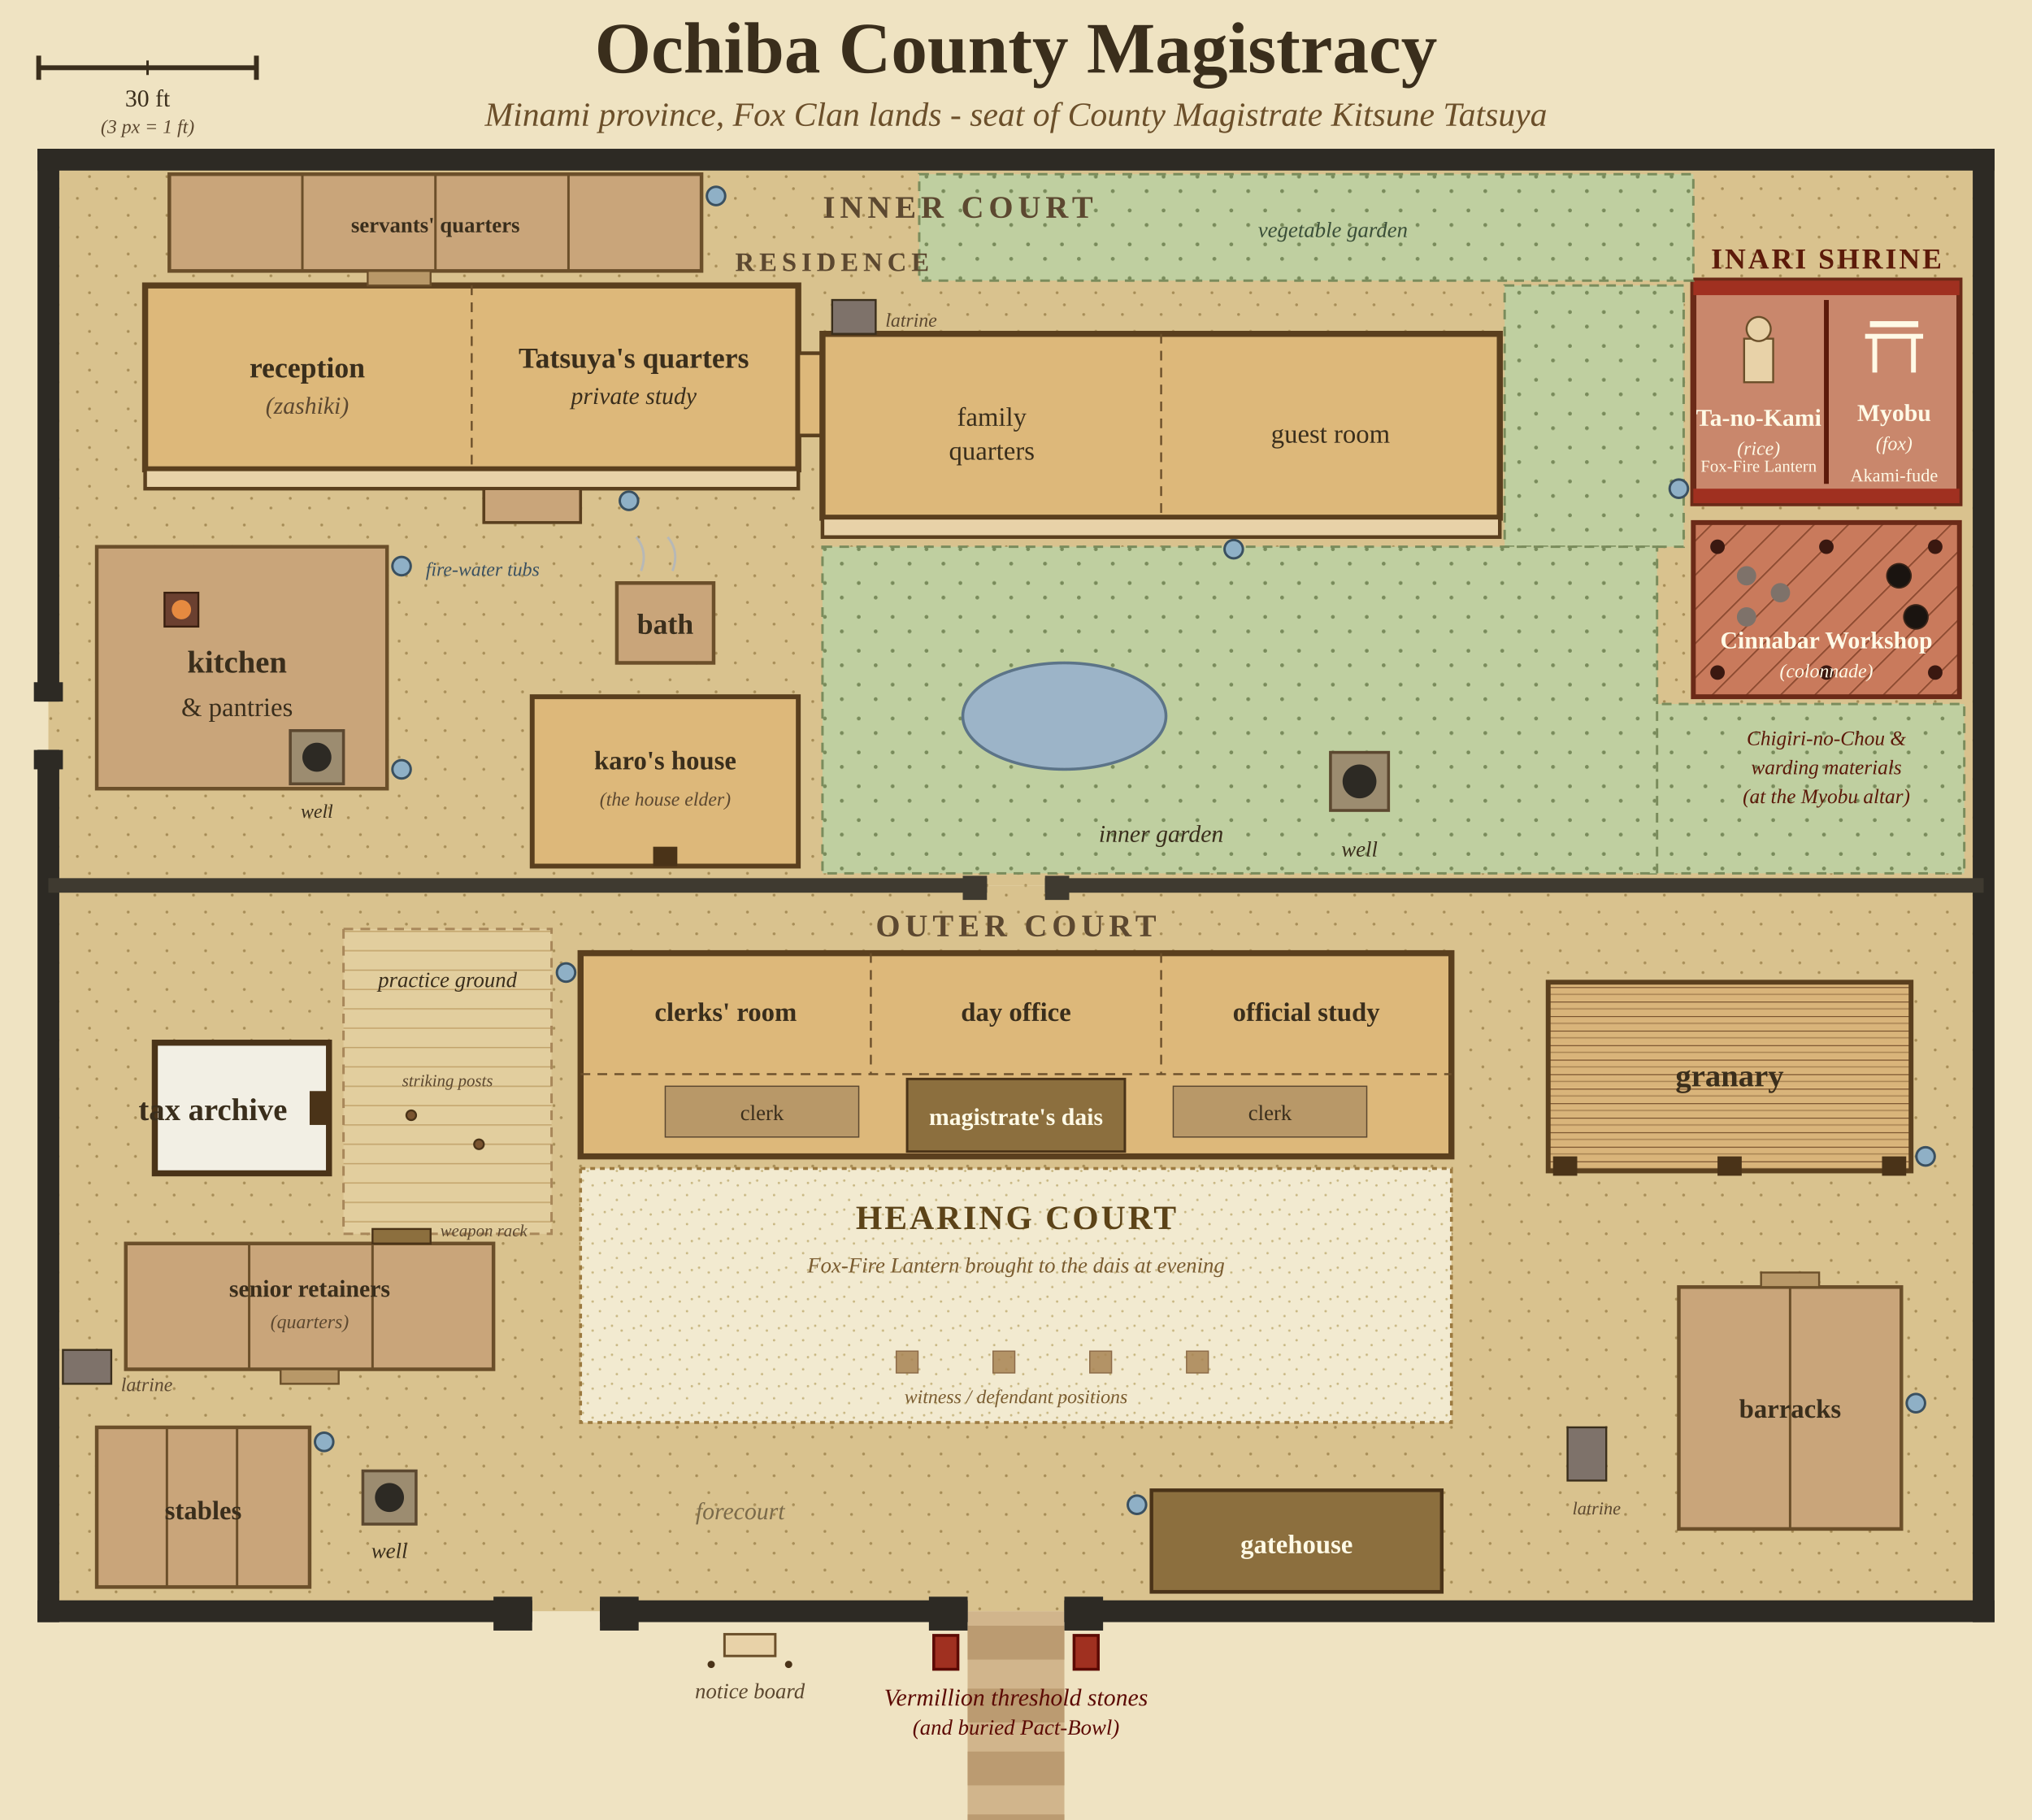
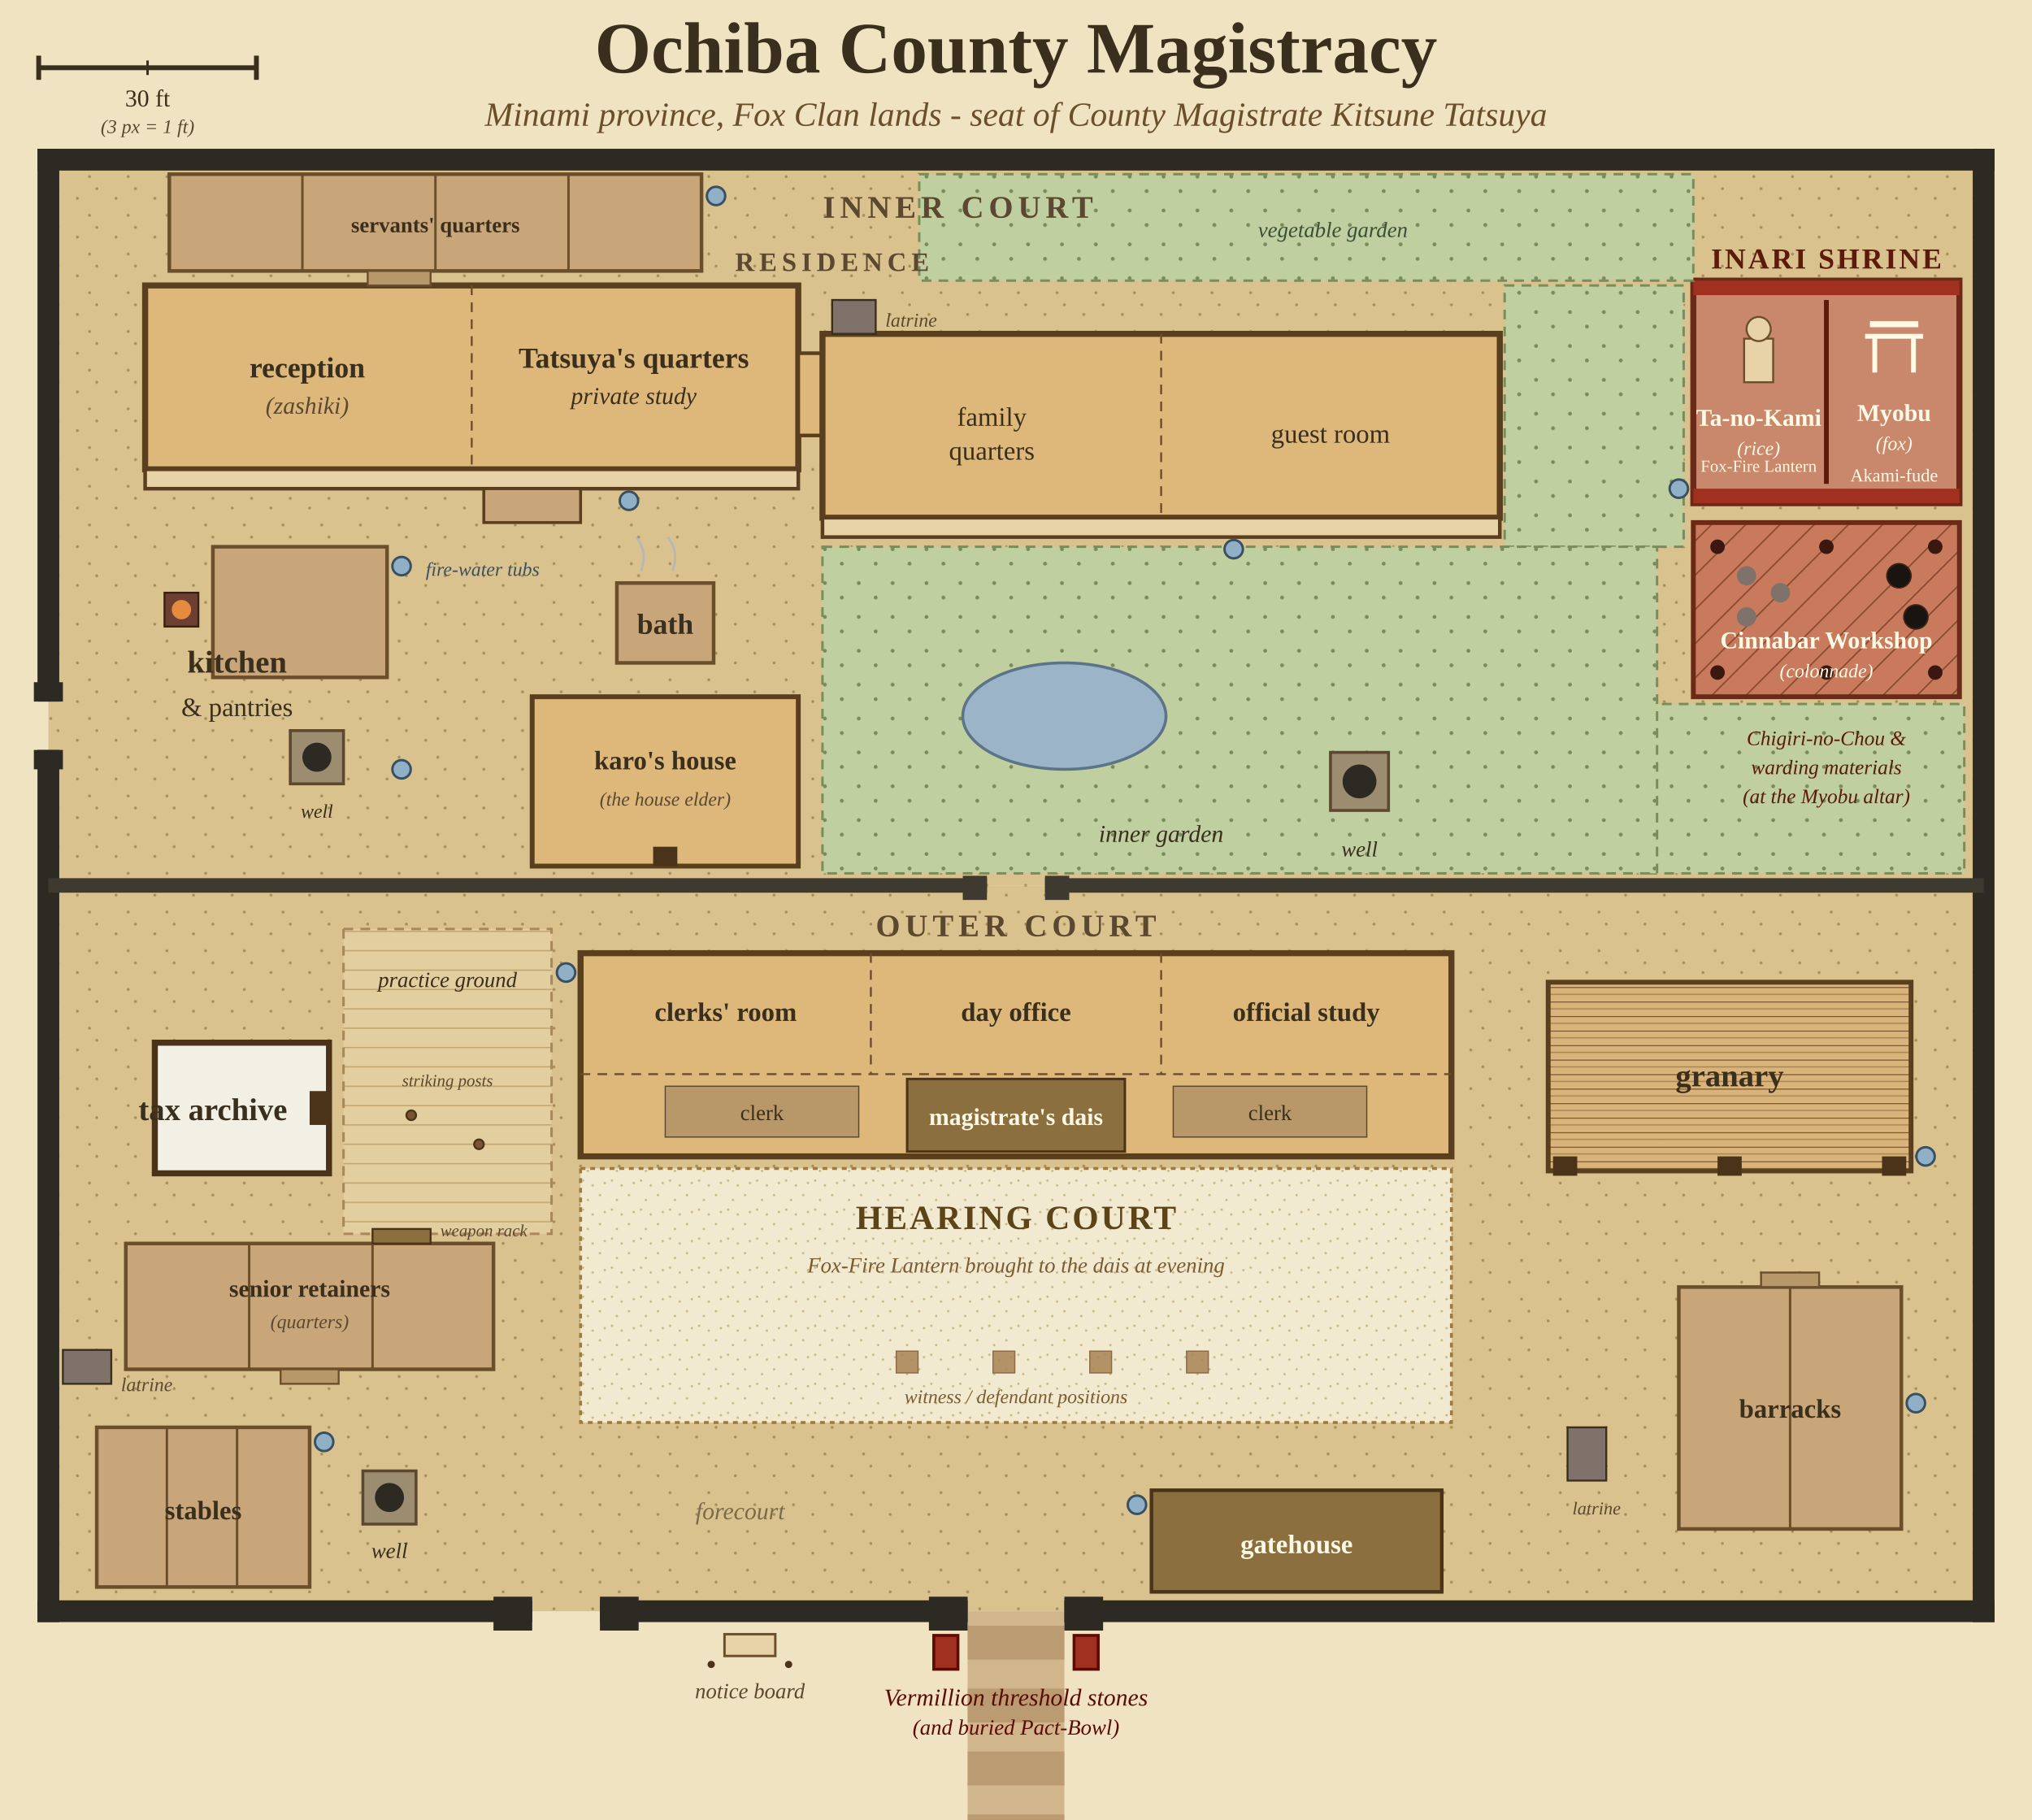
<svg xmlns="http://www.w3.org/2000/svg" viewBox="180 84 840 752" font-family="Georgia, 'Times New Roman', serif">
  <defs>
    <pattern id="colonnade-hatch" patternUnits="userSpaceOnUse" width="10" height="10" patternTransform="rotate(45)">
      <rect width="10" height="10" fill="#C97A5C" />
      <line x1="0" y1="0" x2="0" y2="10" stroke="#8C4A30" stroke-width="1.2" />
    </pattern>
    <pattern id="garden-stipple" patternUnits="userSpaceOnUse" width="14" height="14">
      <rect width="14" height="14" fill="#BFCFA0" />
      <circle cx="3" cy="3" r="0.8" fill="#7A8C5C" />
      <circle cx="10" cy="9" r="0.8" fill="#7A8C5C" />
    </pattern>
    <pattern id="court-earth" patternUnits="userSpaceOnUse" width="16" height="16">
      <rect width="16" height="16" fill="#D9C28E" />
      <circle cx="4" cy="6" r="0.6" fill="#A88E58" />
      <circle cx="12" cy="2" r="0.6" fill="#A88E58" />
      <circle cx="9" cy="13" r="0.6" fill="#A88E58" />
    </pattern>
    <pattern id="keiko-earth" patternUnits="userSpaceOnUse" width="16" height="16">
      <rect width="16" height="16" fill="#E2CE9E" />
      <line x1="0" y1="5" x2="16" y2="5" stroke="#C2A46C" stroke-width="0.5" />
      <line x1="0" y1="13" x2="16" y2="13" stroke="#C2A46C" stroke-width="0.5" />
    </pattern>
    <pattern id="oshirasu-sand" patternUnits="userSpaceOnUse" width="12" height="12">
      <rect width="12" height="12" fill="#F2EAD0" />
      <circle cx="3" cy="4" r="0.5" fill="#C9B884" />
      <circle cx="8" cy="2" r="0.5" fill="#C9B884" />
      <circle cx="10" cy="9" r="0.5" fill="#C9B884" />
      <circle cx="5" cy="10" r="0.5" fill="#C9B884" />
      <circle cx="1" cy="8" r="0.5" fill="#C9B884" />
    </pattern>
    <pattern id="granary-slats" patternUnits="userSpaceOnUse" width="14" height="6">
      <rect width="14" height="6" fill="#D9B47A" />
      <line x1="0" y1="0" x2="14" y2="0" stroke="#7A5430" stroke-width="0.8" />
      <line x1="0" y1="3" x2="14" y2="3" stroke="#A88454" stroke-width="0.5" />
    </pattern>
  </defs>
  <rect x="0" y="0" width="1200" height="900" fill="#EFE3C2" data-kind="-" />
  <g data-kind="road">
    <path d="M 600 900 L 600 750" stroke="#B89060" stroke-width="40" stroke-linecap="butt" opacity="0.55" />
    <path d="M 600 900 L 600 750" stroke="#9C7448" stroke-width="40" stroke-dasharray="14 12" fill="none" opacity="0.4" />
  </g>
  <text x="600" y="114" text-anchor="middle" font-size="30" font-weight="bold" fill="#3A2E1C" data-kind="-">Ochiba County Magistracy</text>
  <text x="600" y="136" text-anchor="middle" font-size="14" font-style="italic" fill="#6B4F2A" data-kind="-">Minami province, Fox Clan lands - seat of County Magistrate Kitsune Tatsuya</text>
  <g data-kind="-">
    <g stroke="#3A2E1C">
      <line x1="196" y1="112" x2="286" y2="112" stroke-width="2" />
      <line x1="196" y1="107" x2="196" y2="117" stroke-width="2" />
      <line x1="286" y1="107" x2="286" y2="117" stroke-width="2" />
      <line x1="241" y1="109" x2="241" y2="115" stroke-width="1" />
    </g>
    <text x="241" y="128" text-anchor="middle" font-size="10" fill="#3A2E1C">30 ft</text>
    <text x="241" y="139" text-anchor="middle" font-size="8" font-style="italic" fill="#5C4830">(3 px = 1 ft)</text>
  </g>
  <rect x="200" y="150" width="800" height="300" fill="url(#court-earth)" id="precinct" data-kind="inner court" />
  <rect x="200" y="450" width="800" height="300" fill="url(#court-earth)" id="precinct" data-kind="outer court" />
  <g stroke="#2D2A24" stroke-width="9" fill="none" stroke-linecap="square" data-kind="compound wall">
    <line x1="200" y1="150" x2="1000" y2="150" />
    <line x1="200" y1="150" x2="200" y2="369.5" />
    <line x1="200" y1="398.5" x2="200" y2="750" />
    <line x1="1000" y1="150" x2="1000" y2="750" />
    <line x1="200" y1="750" x2="395.5" y2="750" />
    <line x1="432.5" y1="750" x2="575.5" y2="750" />
    <line x1="624.5" y1="750" x2="1000" y2="750" />
  </g>
  <g fill="#2D2A24" data-kind="main gate">
    <rect x="564" y="744" width="16" height="14" />
    <rect x="620" y="744" width="16" height="14" />
  </g>
  <g fill="#2D2A24" data-kind="side gate">
    <rect x="194" y="366" width="12" height="8" />
    <rect x="194" y="394" width="12" height="8" />
  </g>
  <g fill="#2D2A24" data-kind="side gate">
    <rect x="384" y="744" width="16" height="14" />
    <rect x="428" y="744" width="16" height="14" />
  </g>
  <g data-kind="threshold stones">
    <rect x="566" y="760" width="10" height="14" fill="#A03020" stroke="#5C0A04" stroke-width="1.2" />
    <rect x="624" y="760" width="10" height="14" fill="#A03020" stroke="#5C0A04" stroke-width="1.2" />
    <text x="600" y="789" text-anchor="middle" font-size="10" fill="#5C0A04" font-style="italic">Vermillion threshold stones</text>
    <text x="600" y="801" text-anchor="middle" font-size="9" fill="#5C0A04" font-style="italic">(and buried Pact-Bowl)</text>
  </g>
  <g data-kind="notice board">
    <rect x="479.5" y="759.5" width="21" height="9" fill="#E8D2A8" stroke="#6B4F2A" stroke-width="1" />
    <circle cx="474" cy="772" r="1.5" fill="#4A3318" />
    <circle cx="506" cy="772" r="1.5" fill="#4A3318" />
    <text x="490" y="786" text-anchor="middle" font-size="9" font-style="italic" fill="#5C4830">notice board</text>
  </g>
  <g stroke="#3F3A30" stroke-width="6" fill="none" stroke-dasharray="0" data-kind="court divider">
    <line x1="200" y1="450" x2="588" y2="450" />
    <line x1="612" y1="450" x2="1000" y2="450" />
  </g>
  <g fill="#3F3A30" data-kind="court divider">
    <rect x="578" y="446" width="10" height="10" />
    <rect x="612" y="446" width="10" height="10" />
  </g>
  <text x="600" y="471" text-anchor="middle" font-size="13" font-weight="bold" fill="#5C4830" letter-spacing="2" data-kind="outer court">OUTER COURT</text>
  <text x="486" y="712" text-anchor="middle" font-size="10" font-style="italic" fill="#7A6A4A" data-kind="outer court">forecourt</text>
  <g data-kind="stables">
    <rect x="220" y="674" width="88" height="66" fill="#C9A57A" stroke="#6B4F2A" stroke-width="1.5" />
    <line x1="249" y1="674" x2="249" y2="740" stroke="#6B4F2A" stroke-width="1" />
    <line x1="278" y1="674" x2="278" y2="740" stroke="#6B4F2A" stroke-width="1" />
    <text x="264" y="712" text-anchor="middle" font-size="11" font-weight="bold" fill="#3A2E1C">stables</text>
  </g>
  <g data-kind="tax archive">
    <rect x="244" y="515" width="72" height="54" fill="#F2EFE4" stroke="#4A3318" stroke-width="2.5" />
    <rect x="308" y="535" width="8" height="14" fill="#4A3318" />
    <text x="268" y="547" text-anchor="middle" font-size="13" font-weight="bold" fill="#3A2E1C">tax archive</text>
  </g>
  <g data-kind="office hall">
    <rect x="420" y="478" width="360" height="84" fill="#DDB87A" stroke="#5A3F1E" stroke-width="2.5" />
    <line x1="420" y1="528" x2="780" y2="528" stroke="#6B4F2A" stroke-width="0.8" stroke-dasharray="4 3" />
    <line x1="540" y1="478" x2="540" y2="528" stroke="#6B4F2A" stroke-width="0.8" stroke-dasharray="4 3" />
    <line x1="660" y1="478" x2="660" y2="528" stroke="#6B4F2A" stroke-width="0.8" stroke-dasharray="4 3" />
    <text x="480" y="506" text-anchor="middle" font-size="11" font-weight="bold" fill="#3A2E1C" data-kind="clerks' room">clerks' room</text>
    <text x="600" y="506" text-anchor="middle" font-size="11" font-weight="bold" fill="#3A2E1C">day office</text>
    <text x="720" y="506" text-anchor="middle" font-size="11" font-weight="bold" fill="#3A2E1C">official study</text>
    <rect x="555" y="530" width="90" height="30" fill="#8C6F3E" stroke="#4A3318" stroke-width="1" data-kind="magistrate's dais" />
    <text x="600" y="549" text-anchor="middle" font-size="10" fill="#FFFAE6" font-weight="bold" data-kind="magistrate's dais">magistrate's dais</text>
    <rect x="455" y="533" width="80" height="21" fill="#B89868" stroke="#5C4830" stroke-width="0.5" />
    <text x="495" y="547" text-anchor="middle" font-size="9" fill="#3A2E1C">clerk</text>
    <rect x="665" y="533" width="80" height="21" fill="#B89868" stroke="#5C4830" stroke-width="0.5" />
    <text x="705" y="547" text-anchor="middle" font-size="9" fill="#3A2E1C">clerk</text>
  </g>
  <g data-kind="hearing court">
    <rect x="420" y="567" width="360" height="105" fill="url(#oshirasu-sand)" stroke="#9C7A40" stroke-width="1.2" stroke-dasharray="2 2" />
    <text x="600" y="592" text-anchor="middle" font-size="14" font-weight="bold" fill="#5C4318" letter-spacing="1">HEARING COURT</text>
    <text x="600" y="610" text-anchor="middle" font-size="9" font-style="italic" fill="#7A5C30" data-kind="fox-fire lantern">Fox-Fire Lantern brought to the dais at evening</text>
    <g fill="#A88454" stroke="#7A5430" stroke-width="0.5" opacity="0.85">
      <rect x="550.5" y="642.5" width="9" height="9" />
      <rect x="590.5" y="642.5" width="9" height="9" />
      <rect x="630.5" y="642.5" width="9" height="9" />
      <rect x="670.5" y="642.5" width="9" height="9" />
    </g>
    <text x="600" y="664" text-anchor="middle" font-size="8" font-style="italic" fill="#7A5C30">witness / defendant positions</text>
  </g>
  <g data-kind="granary">
    <rect x="820" y="490" width="150" height="78" fill="url(#granary-slats)" stroke="#5A3F1E" stroke-width="2" />
    <rect x="822" y="562" width="10" height="8" fill="#4A3318" />
    <rect x="890" y="562" width="10" height="8" fill="#4A3318" />
    <rect x="958" y="562" width="10" height="8" fill="#4A3318" />
    <text x="895" y="533" text-anchor="middle" font-size="13" font-weight="bold" fill="#3A2E1C">granary</text>
  </g>
  <g data-kind="barracks">
    <rect x="874" y="616" width="92" height="100" fill="#C9A57A" stroke="#6B4F2A" stroke-width="1.5" />
    <line x1="920" y1="616" x2="920" y2="716" stroke="#6B4F2A" stroke-width="1" />
    <rect x="908" y="610" width="24" height="6" fill="#B89868" stroke="#6B4F2A" stroke-width="0.8" />
    <text x="920" y="670" text-anchor="middle" font-size="11" font-weight="bold" fill="#3A2E1C">barracks</text>
  </g>
  <g data-kind="latrine">
    <rect x="828" y="674" width="16" height="22" fill="#7E726A" stroke="#3A2E1C" stroke-width="0.8" />
    <text x="840" y="710" text-anchor="middle" font-size="7.5" font-style="italic" fill="#5C4830">latrine</text>
  </g>
  <g data-kind="latrine">
    <rect x="206" y="642" width="20" height="14" fill="#7E726A" stroke="#3A2E1C" stroke-width="0.8" />
    <text x="230" y="659" font-size="8" font-style="italic" fill="#5C4830">latrine</text>
  </g>
  <g data-kind="well">
    <rect x="330" y="692" width="22" height="22" fill="#9C8C70" stroke="#5C4830" stroke-width="1.2" />
    <circle cx="341" cy="703" r="6" fill="#2D2A24" />
    <text x="341" y="728" text-anchor="middle" font-size="9" font-style="italic" fill="#3A2E1C">well</text>
  </g>
  <g data-kind="retainers' quarters">
    <rect x="232" y="598" width="152" height="52" fill="#C9A57A" stroke="#6B4F2A" stroke-width="1.5" />
    <line x1="283" y1="598" x2="283" y2="650" stroke="#6B4F2A" stroke-width="1" />
    <line x1="334" y1="598" x2="334" y2="650" stroke="#6B4F2A" stroke-width="1" />
    <rect x="296" y="650" width="24" height="6" fill="#B89868" stroke="#6B4F2A" stroke-width="0.8" />
    <text x="308" y="620" text-anchor="middle" font-size="10" font-weight="bold" fill="#3A2E1C">senior retainers</text>
    <text x="308" y="633" text-anchor="middle" font-size="8" font-style="italic" fill="#5C4830">(quarters)</text>
  </g>
  <g data-kind="practice ground">
    <rect x="322" y="468" width="86" height="126" fill="url(#keiko-earth)" stroke="#A8875A" stroke-width="1" stroke-dasharray="4 3" />
    <text x="365" y="492" text-anchor="middle" font-size="9" font-style="italic" fill="#3A2E1C">practice ground</text>
    <text x="365" y="533" text-anchor="middle" font-size="7" font-style="italic" fill="#5C4830">striking posts</text>
    <circle cx="350" cy="545" r="2" fill="#7A5430" stroke="#4A3318" stroke-width="0.8" />
    <circle cx="378" cy="557" r="2" fill="#7A5430" stroke="#4A3318" stroke-width="0.8" />
    <rect x="334" y="592" width="24" height="6" fill="#8C6F3E" stroke="#4A3318" stroke-width="0.8" />
    <text x="362" y="595" text-anchor="start" font-size="7" font-style="italic" fill="#5C4830">weapon rack</text>
  </g>
  <g data-kind="gatehouse">
    <rect x="656" y="700" width="120" height="42" fill="#8C6F3E" stroke="#4A3318" stroke-width="1.5" />
    <text x="716" y="726" text-anchor="middle" font-size="11" font-weight="bold" fill="#FFFAE6">gatehouse</text>
  </g>
  <g data-kind="residence">
    <rect x="240" y="202" width="270" height="76" fill="#DDB87A" stroke="#5A3F1E" stroke-width="2.5" />
    <rect x="240" y="278" width="270" height="8" fill="#E8D2A8" stroke="#5A3F1E" stroke-width="1.5" />
    <line x1="375" y1="202" x2="375" y2="278" stroke="#6B4F2A" stroke-width="0.8" stroke-dasharray="4 3" />
    <text x="307" y="240" text-anchor="middle" font-size="12" font-weight="bold" fill="#3A2E1C">reception</text>
    <text x="307" y="255" text-anchor="middle" font-size="10" font-style="italic" fill="#5C4830">(zashiki)</text>
    <text x="442" y="236" text-anchor="middle" font-size="12" font-weight="bold" fill="#3A2E1C">Tatsuya's quarters</text>
    <text x="442" y="251" text-anchor="middle" font-size="10" font-style="italic" fill="#3A2E1C">private study</text>
    <rect x="510" y="230" width="10" height="34" fill="#DDB87A" stroke="#5A3F1E" stroke-width="1.5" />
    <rect x="520" y="222" width="280" height="76" fill="#DDB87A" stroke="#5A3F1E" stroke-width="2.5" />
    <rect x="520" y="298" width="280" height="8" fill="#E8D2A8" stroke="#5A3F1E" stroke-width="1.5" />
    <line x1="660" y1="222" x2="660" y2="298" stroke="#6B4F2A" stroke-width="0.8" stroke-dasharray="4 3" />
    <text x="590" y="260" text-anchor="middle" font-size="11" fill="#3A2E1C">family</text>
    <text x="590" y="274" text-anchor="middle" font-size="11" fill="#3A2E1C">quarters</text>
    <text x="730" y="267" text-anchor="middle" font-size="11" fill="#3A2E1C" data-kind="guest quarters">guest room</text>
  </g>
  <g data-kind="kitchen">
-     <rect x="220" y="310" width="120" height="100" fill="#C9A57A" stroke="#6B4F2A" stroke-width="1.5" />
+     <rect x="268" y="310" width="72" height="54" fill="#C9A57A" stroke="#6B4F2A" stroke-width="1.5" />
    <rect x="248" y="329" width="14" height="14" fill="#6B4030" stroke="#3A2010" stroke-width="0.8" />
    <circle cx="255" cy="336" r="4" fill="#E68A40" />
    <text x="278" y="362" text-anchor="middle" font-size="13" font-weight="bold" fill="#3A2E1C">kitchen</text>
    <text x="278" y="380" text-anchor="middle" font-size="11" fill="#3A2E1C">&amp; pantries</text>
    <rect x="300" y="386" width="22" height="22" fill="#9C8C70" stroke="#5C4830" stroke-width="1.2" data-kind="well" />
    <circle cx="311" cy="397" r="6" fill="#2D2A24" data-kind="well" />
    <text x="311" y="422" text-anchor="middle" font-size="8" font-style="italic" fill="#3A2E1C" data-kind="well">well</text>
  </g>
  <rect x="802" y="202" width="74" height="108" fill="url(#garden-stipple)" stroke="#7A8C5C" stroke-width="1" stroke-dasharray="4 3" data-kind="garden" />
  <g data-kind="compound shrine">
    <rect x="880" y="200" width="110" height="92" fill="#C9876C" stroke="#6B2A18" stroke-width="2.5" />
    <line x1="935" y1="208" x2="935" y2="284" stroke="#5C1A0A" stroke-width="2" />
    <rect x="880" y="200" width="110" height="6" fill="#A03020" />
    <rect x="880" y="286" width="110" height="6" fill="#A03020" />
    <g transform="translate(907, 226)">
      <rect x="-6" y="-2" width="12" height="18" fill="#E8D2A8" stroke="#6B4F2A" stroke-width="0.8" />
      <circle cx="0" cy="-6" r="5" fill="#E8D2A8" stroke="#6B4F2A" stroke-width="0.8" />
    </g>
    <text x="907" y="260" text-anchor="middle" font-size="10" font-weight="bold" fill="#FFFAE6">Ta-no-Kami</text>
    <text x="907" y="272" text-anchor="middle" font-size="8" font-style="italic" fill="#FFFAE6">(rice)</text>
    <text x="907" y="279" text-anchor="middle" font-size="7" fill="#FFFAE6" data-kind="fox-fire lantern">Fox-Fire Lantern</text>
    <g transform="translate(963, 218)">
      <line x1="-10" y1="0" x2="10" y2="0" stroke="#FFFAE6" stroke-width="2.5" />
      <line x1="-12" y1="5" x2="12" y2="5" stroke="#FFFAE6" stroke-width="2" />
      <line x1="-8" y1="5" x2="-8" y2="20" stroke="#FFFAE6" stroke-width="2" />
      <line x1="8" y1="5" x2="8" y2="20" stroke="#FFFAE6" stroke-width="2" />
    </g>
    <text x="963" y="258" text-anchor="middle" font-size="10" font-weight="bold" fill="#FFFAE6">Myobu</text>
    <text x="963" y="270" text-anchor="middle" font-size="8" font-style="italic" fill="#FFFAE6">(fox)</text>
    <text x="963" y="283" text-anchor="middle" font-size="7.5" fill="#FFFAE6" data-kind="fox relics">Akami-fude</text>
  </g>
  <g data-kind="garden">
    <rect x="860" y="375" width="132" height="70" fill="url(#garden-stipple)" stroke="#7A8C5C" stroke-width="1" stroke-dasharray="4 3" />
  </g>
  <text x="935" y="195" text-anchor="middle" font-size="12" font-weight="bold" fill="#5C1A0A" letter-spacing="1" data-kind="compound shrine">INARI SHRINE</text>
  <g data-kind="fox relics">
    <text x="935" y="392" text-anchor="middle" font-size="8.5" font-style="italic" fill="#5C1A0A">Chigiri-no-Chou &amp;</text>
    <text x="935" y="404" text-anchor="middle" font-size="8.5" font-style="italic" fill="#5C1A0A">warding materials</text>
    <text x="935" y="416" text-anchor="middle" font-size="8.5" font-style="italic" fill="#5C1A0A">(at the Myobu altar)</text>
  </g>
  <g data-kind="cinnabar workshop">
    <rect x="880" y="300" width="110" height="72" fill="url(#colonnade-hatch)" stroke="#6B2A18" stroke-width="2" />
    <circle cx="890" cy="310" r="3" fill="#3A1810" />
    <circle cx="935" cy="310" r="3" fill="#3A1810" />
    <circle cx="980" cy="310" r="3" fill="#3A1810" />
    <circle cx="890" cy="362" r="3" fill="#3A1810" />
    <circle cx="935" cy="362" r="3" fill="#3A1810" />
    <circle cx="980" cy="362" r="3" fill="#3A1810" />
    <circle cx="902" cy="322" r="4" fill="#7E726A" />
    <circle cx="916" cy="329" r="4" fill="#7E726A" />
    <circle cx="902" cy="339" r="4" fill="#7E726A" />
    <circle cx="965" cy="322" r="5" fill="#1A1410" stroke="#3A2418" stroke-width="0.6" />
    <circle cx="972" cy="339" r="5" fill="#1A1410" stroke="#3A2418" stroke-width="0.6" />
    <text x="935" y="352" text-anchor="middle" font-size="10" font-weight="bold" fill="#FFFAE6">Cinnabar Workshop</text>
    <text x="935" y="364" text-anchor="middle" font-size="8" font-style="italic" fill="#FFFAE6">(colonnade)</text>
  </g>
  <g data-kind="garden">
    <rect x="520" y="310" width="345" height="135" fill="url(#garden-stipple)" stroke="#7A8C5C" stroke-width="1" stroke-dasharray="4 3" />
    <ellipse cx="620" cy="380" rx="42" ry="22" fill="#9CB4C8" stroke="#5C7488" stroke-width="1.2" />
    <text x="660" y="432" text-anchor="middle" font-size="10" font-style="italic" fill="#3A2E1C">inner garden</text>
  </g>
  <g data-kind="bath">
    <rect x="435" y="325" width="40" height="33" fill="#C9A57A" stroke="#6B4F2A" stroke-width="1.5" />
    <path d="M 445 320 q 3 -8 -2 -14 M 458 320 q 3 -8 -2 -14" stroke="#A8B4C8" stroke-width="1" fill="none" opacity="0.7" />
    <text x="455" y="346" text-anchor="middle" font-size="12" font-weight="bold" fill="#3A2E1C">bath</text>
  </g>
  <g data-kind="karo's house">
    <rect x="400" y="372" width="110" height="70" fill="#DDB87A" stroke="#5A3F1E" stroke-width="2" />
    <rect x="450" y="434" width="10" height="8" fill="#4A3318" />
    <text x="455" y="402" text-anchor="middle" font-size="11" font-weight="bold" fill="#3A2E1C">karo's house</text>
    <text x="455" y="417" text-anchor="middle" font-size="8" font-style="italic" fill="#5C4830">(the house elder)</text>
  </g>
  <g data-kind="well">
    <rect x="730" y="395" width="24" height="24" fill="#9C8C70" stroke="#5C4830" stroke-width="1.2" />
    <circle cx="742" cy="407" r="7" fill="#2D2A24" />
    <text x="742" y="438" text-anchor="middle" font-size="9" font-style="italic" fill="#3A2E1C">well</text>
  </g>
  <g data-kind="servants' quarters">
    <rect x="250" y="156" width="220" height="40" fill="#C9A57A" stroke="#6B4F2A" stroke-width="1.5" />
    <line x1="305" y1="156" x2="305" y2="196" stroke="#6B4F2A" stroke-width="1" />
    <line x1="360" y1="156" x2="360" y2="196" stroke="#6B4F2A" stroke-width="1" />
    <line x1="415" y1="156" x2="415" y2="196" stroke="#6B4F2A" stroke-width="1" />
    <rect x="332" y="196" width="26" height="6" fill="#B89868" stroke="#6B4F2A" stroke-width="0.8" />
    <text x="360" y="180" text-anchor="middle" font-size="9" font-weight="bold" fill="#3A2E1C">servants' quarters</text>
  </g>
  <g data-kind="latrine">
    <rect x="524" y="208" width="18" height="14" fill="#7E726A" stroke="#3A2E1C" stroke-width="0.8" />
    <text x="546" y="219" font-size="8" font-style="italic" fill="#5C4830">latrine</text>
  </g>
  <g data-kind="vegetable garden">
    <rect x="560" y="156" width="320" height="44" fill="url(#garden-stipple)" stroke="#7A8C5C" stroke-width="1" stroke-dasharray="4 3" />
    <text x="731" y="182" text-anchor="middle" font-size="9" font-style="italic" fill="#3A4E38">vegetable garden</text>
  </g>
  <g data-kind="residence">
    <rect x="380" y="286" width="40" height="14" fill="#C9A57A" stroke="#5A3F1E" stroke-width="1.2" />
  </g>
  <text x="576" y="174" text-anchor="middle" font-size="13" font-weight="bold" fill="#5C4830" letter-spacing="2" data-kind="inner court">INNER COURT</text>
  <text x="524" y="196" text-anchor="middle" font-size="11" font-weight="bold" fill="#5C4830" letter-spacing="2" data-kind="residence">RESIDENCE</text>
  <g fill="#8FB0C6" stroke="#3A5060" stroke-width="1" data-kind="fire-water tubs">
    <circle cx="346" cy="318" r="3.8" />
    <circle cx="346" cy="402" r="3.8" />
    <circle cx="414" cy="486" r="3.8" />
    <circle cx="440" cy="291" r="3.8" />
    <circle cx="690" cy="311" r="3.8" />
    <circle cx="874" cy="286" r="3.8" />
    <circle cx="976" cy="562" r="3.8" />
    <circle cx="972" cy="664" r="3.8" />
    <circle cx="650" cy="706" r="3.8" />
    <circle cx="314" cy="680" r="3.8" />
    <circle cx="476" cy="165" r="3.8" />
  </g>
  <text x="356" y="322" text-anchor="start" font-size="8" font-style="italic" fill="#3A5060" data-kind="fire-water tubs">fire-water tubs</text>
</svg>
